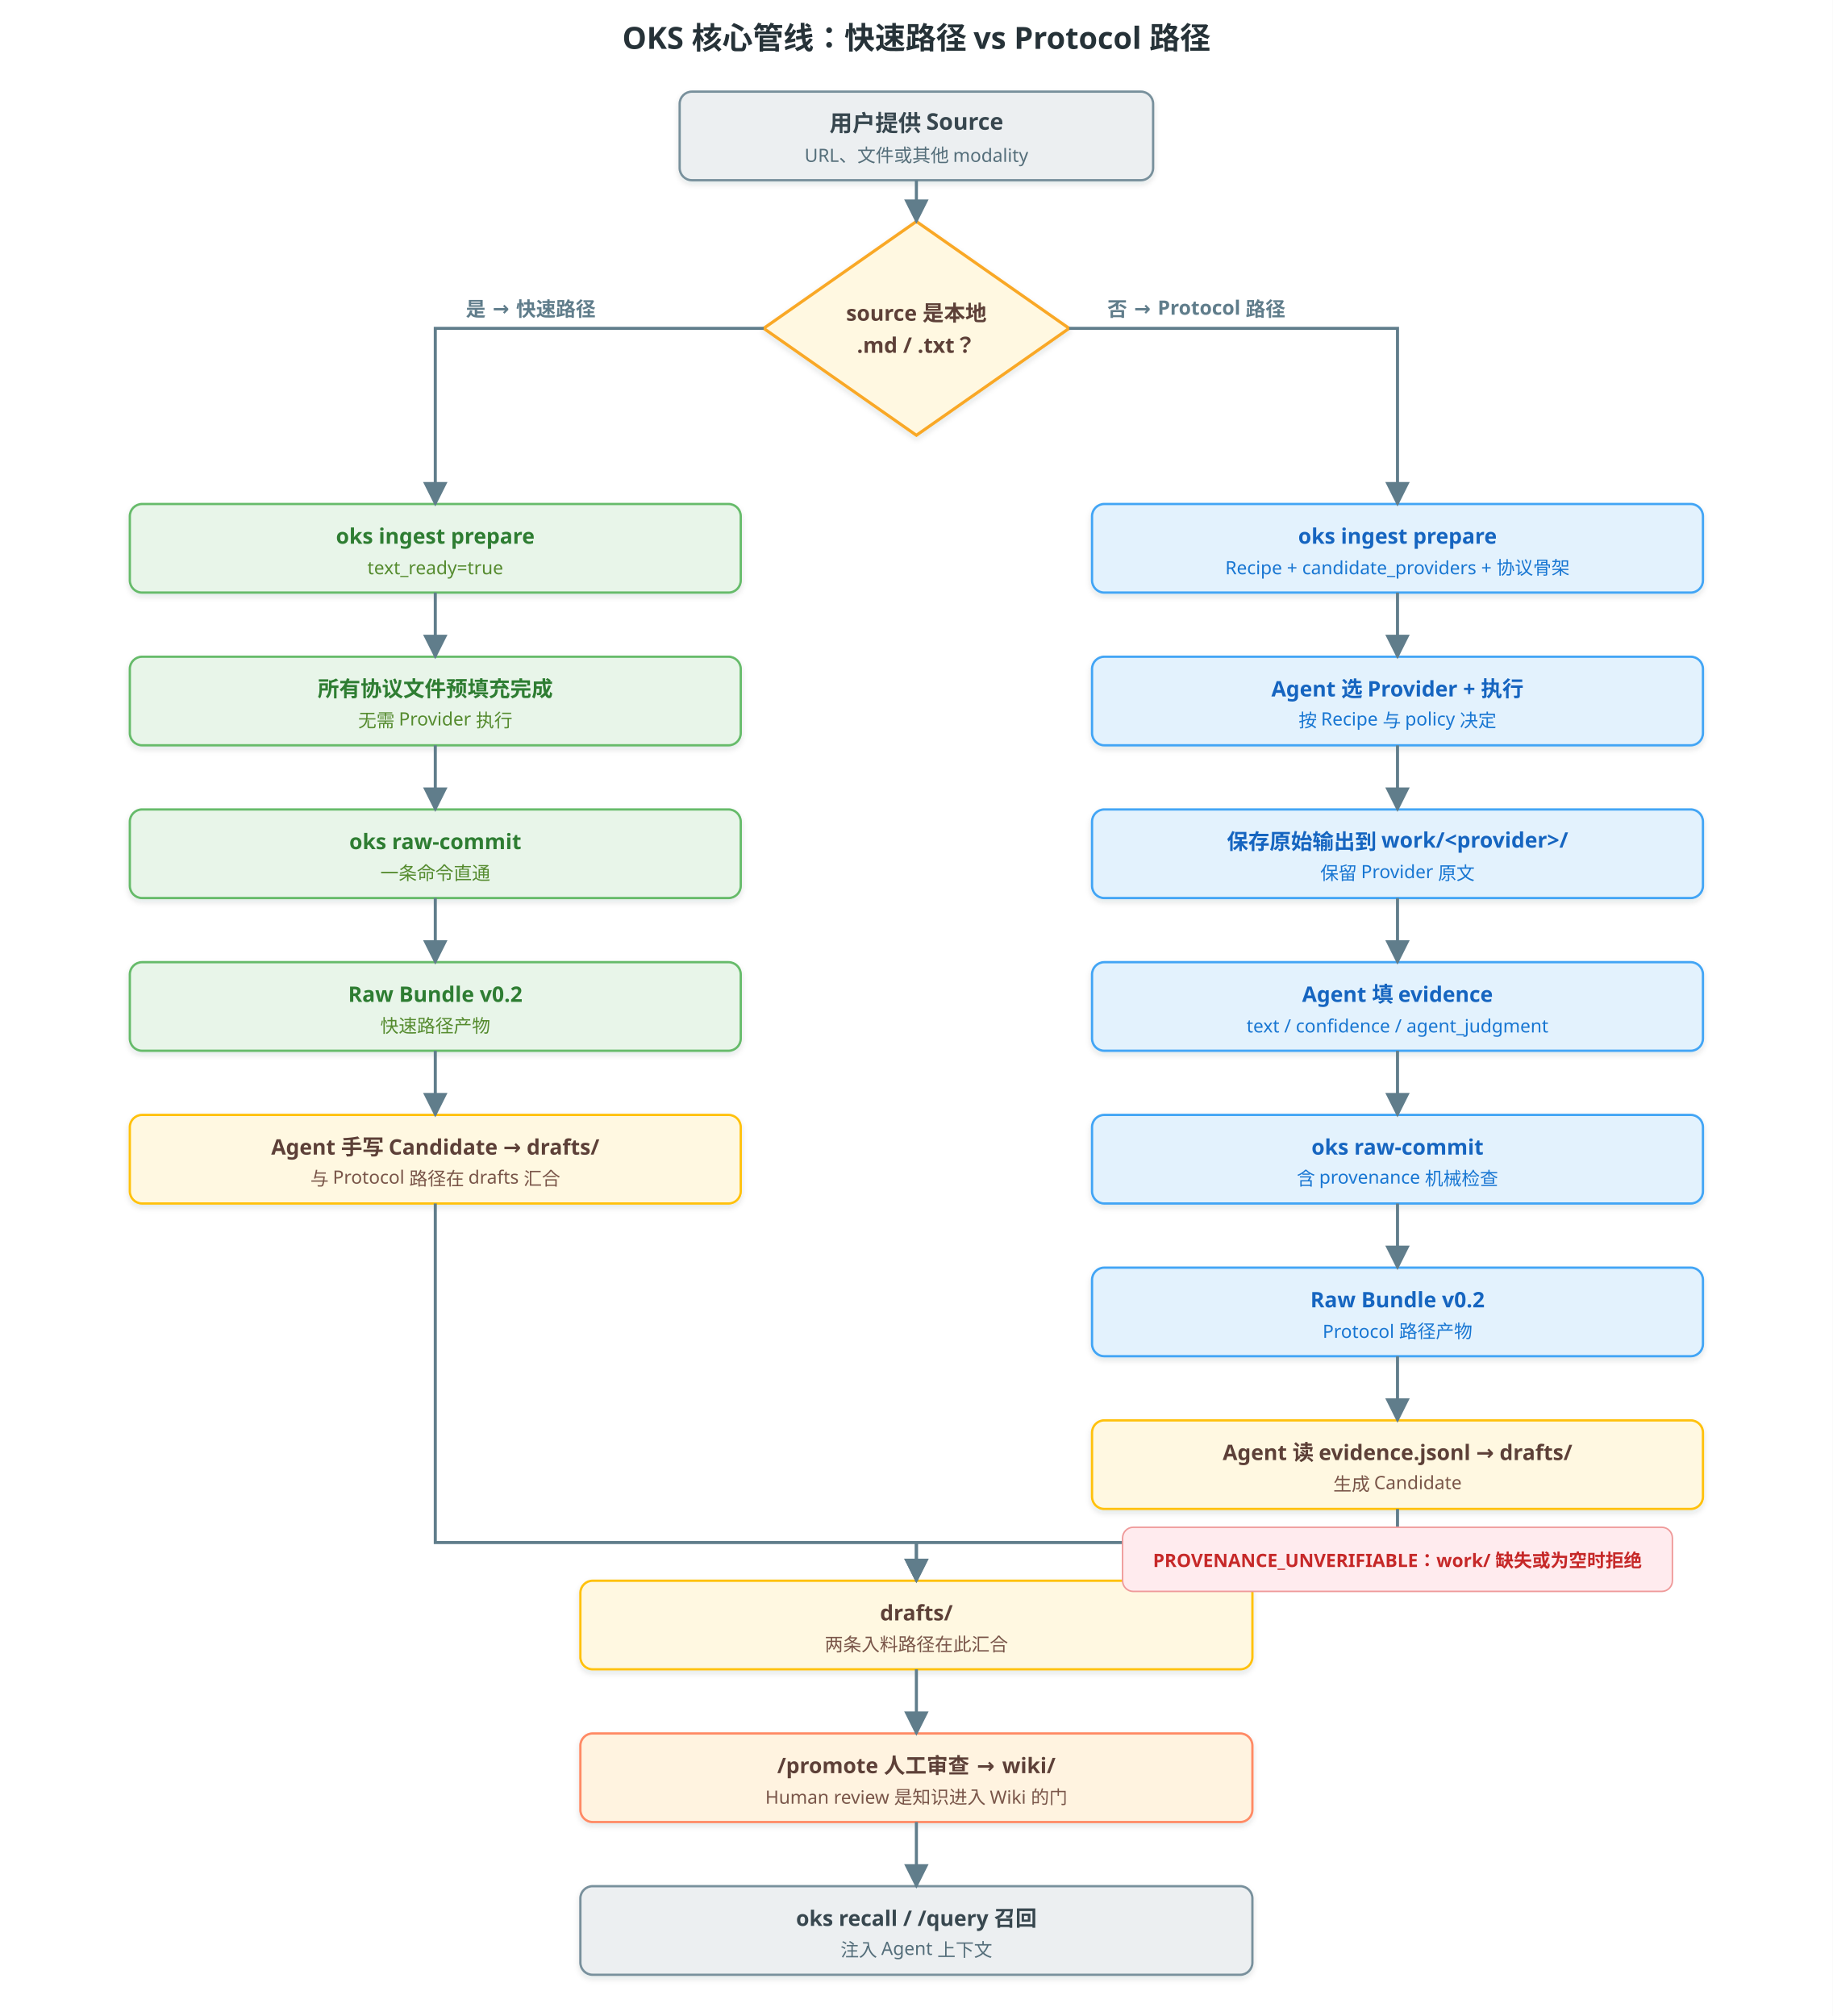
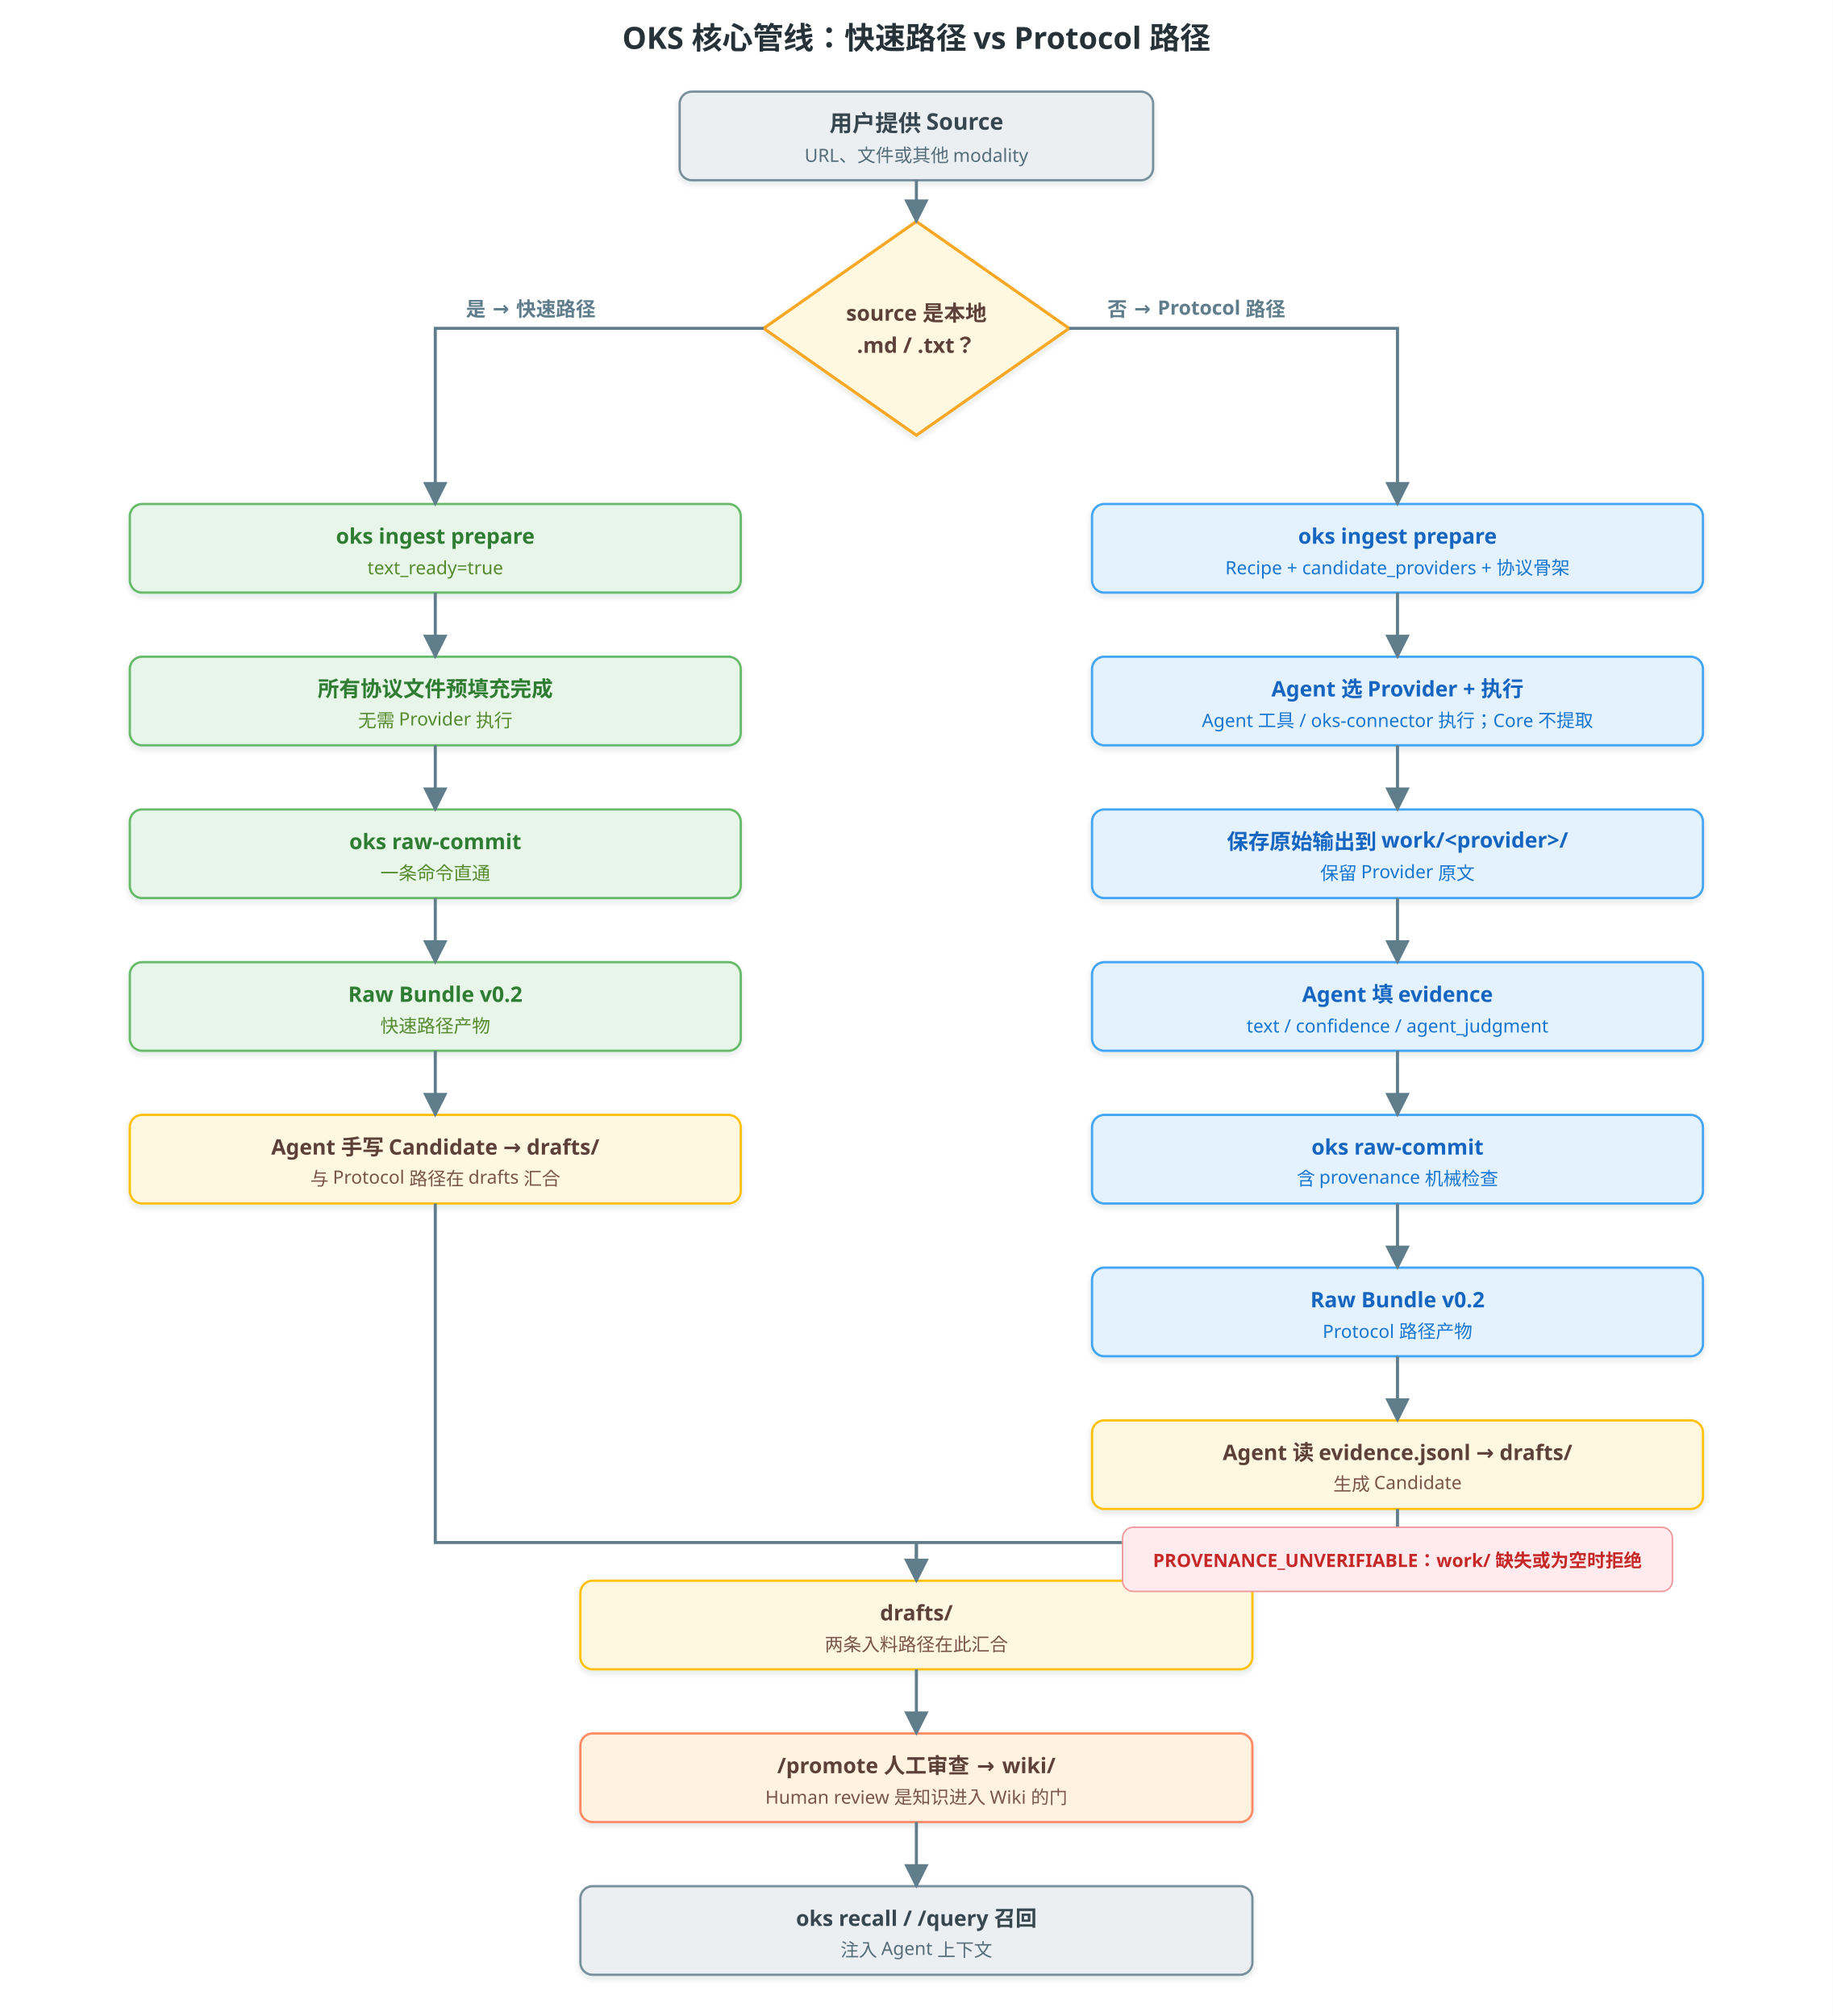
<svg xmlns="http://www.w3.org/2000/svg" viewBox="0 0 1200 1320" role="img" aria-labelledby="title desc">
  <defs>
    <marker id="arrow-flow" viewBox="0 0 10 10" refX="9" refY="5" markerWidth="8" markerHeight="8" orient="auto">
      <path d="M 0 0 L 10 5 L 0 10 z" fill="#607d8b" />
    </marker>
    <filter id="shadow-flow" x="-10%" y="-10%" width="120%" height="130%">
      <feDropShadow dx="0" dy="2" stdDeviation="2" flood-color="#263238" flood-opacity=".12" />
    </filter>
  </defs>
  <rect width="1200" height="1320" fill="#ffffff" />
  <g font-family="'Noto Sans SC','Microsoft YaHei',sans-serif">
    <text x="600" y="32" text-anchor="middle" font-size="20" font-weight="700" fill="#263238">OKS 核心管线：快速路径 vs Protocol 路径</text>
    <g filter="url(#shadow-flow)">
      <rect x="445" y="60" width="310" height="58" rx="8" fill="#eceff1" stroke="#78909c" stroke-width="1.5" />
      <text x="600" y="86" text-anchor="middle" font-size="15" font-weight="700" fill="#37474f">用户提供 Source</text>
      <text x="600" y="106" text-anchor="middle" font-size="12" fill="#546e7a">URL、文件或其他 modality</text>
      <polygon points="600,145 700,215 600,285 500,215" fill="#fff8e1" stroke="#f9a825" stroke-width="2" />
      <text x="600" y="210" text-anchor="middle" font-size="14" font-weight="700" fill="#5d4037">source 是本地</text>
      <text x="600" y="231" text-anchor="middle" font-size="14" font-weight="700" fill="#5d4037">.md / .txt？</text>
      <rect x="85" y="330" width="400" height="58" rx="8" fill="#e8f5e9" stroke="#66bb6a" stroke-width="1.5" />
      <text x="285" y="356" text-anchor="middle" font-size="14" font-weight="700" fill="#2e7d32">oks ingest prepare</text>
      <text x="285" y="376" text-anchor="middle" font-size="12" fill="#558b2f">text_ready=true</text>
      <rect x="85" y="430" width="400" height="58" rx="8" fill="#e8f5e9" stroke="#66bb6a" stroke-width="1.5" />
      <text x="285" y="456" text-anchor="middle" font-size="14" font-weight="700" fill="#2e7d32">所有协议文件预填充完成</text>
      <text x="285" y="476" text-anchor="middle" font-size="12" fill="#558b2f">无需 Provider 执行</text>
      <rect x="85" y="530" width="400" height="58" rx="8" fill="#e8f5e9" stroke="#66bb6a" stroke-width="1.5" />
      <text x="285" y="556" text-anchor="middle" font-size="14" font-weight="700" fill="#2e7d32">oks raw-commit</text>
      <text x="285" y="576" text-anchor="middle" font-size="12" fill="#558b2f">一条命令直通</text>
      <rect x="85" y="630" width="400" height="58" rx="8" fill="#e8f5e9" stroke="#66bb6a" stroke-width="1.5" />
      <text x="285" y="656" text-anchor="middle" font-size="14" font-weight="700" fill="#2e7d32">Raw Bundle v0.2</text>
      <text x="285" y="676" text-anchor="middle" font-size="12" fill="#558b2f">快速路径产物</text>
      <rect x="85" y="730" width="400" height="58" rx="8" fill="#fff8e1" stroke="#ffc107" stroke-width="1.5" />
      <text x="285" y="756" text-anchor="middle" font-size="14" font-weight="700" fill="#5d4037">Agent 手写 Candidate → drafts/</text>
      <text x="285" y="776" text-anchor="middle" font-size="12" fill="#795548">与 Protocol 路径在 drafts 汇合</text>
      <rect x="715" y="330" width="400" height="58" rx="8" fill="#e3f2fd" stroke="#42a5f5" stroke-width="1.5" />
      <text x="915" y="356" text-anchor="middle" font-size="14" font-weight="700" fill="#1565c0">oks ingest prepare</text>
      <text x="915" y="376" text-anchor="middle" font-size="12" fill="#1976d2">Recipe + candidate_providers + 协议骨架</text>
      <rect x="715" y="430" width="400" height="58" rx="8" fill="#e3f2fd" stroke="#42a5f5" stroke-width="1.5" />
      <text x="915" y="456" text-anchor="middle" font-size="14" font-weight="700" fill="#1565c0">Agent 选 Provider + 执行</text>
-       <text x="915" y="476" text-anchor="middle" font-size="12" fill="#1976d2">按 Recipe 与 policy 决定</text>
+       <text x="915" y="476" text-anchor="middle" font-size="12" fill="#1976d2">Agent 工具 / oks-connector 执行；Core 不提取</text>
      <rect x="715" y="530" width="400" height="58" rx="8" fill="#e3f2fd" stroke="#42a5f5" stroke-width="1.5" />
      <text x="915" y="556" text-anchor="middle" font-size="14" font-weight="700" fill="#1565c0">保存原始输出到 work/&lt;provider&gt;/</text>
      <text x="915" y="576" text-anchor="middle" font-size="12" fill="#1976d2">保留 Provider 原文</text>
      <rect x="715" y="630" width="400" height="58" rx="8" fill="#e3f2fd" stroke="#42a5f5" stroke-width="1.5" />
      <text x="915" y="656" text-anchor="middle" font-size="14" font-weight="700" fill="#1565c0">Agent 填 evidence</text>
      <text x="915" y="676" text-anchor="middle" font-size="12" fill="#1976d2">text / confidence / agent_judgment</text>
      <rect x="715" y="730" width="400" height="58" rx="8" fill="#e3f2fd" stroke="#42a5f5" stroke-width="1.5" />
      <text x="915" y="756" text-anchor="middle" font-size="14" font-weight="700" fill="#1565c0">oks raw-commit</text>
      <text x="915" y="776" text-anchor="middle" font-size="12" fill="#1976d2">含 provenance 机械检查</text>
      <rect x="715" y="830" width="400" height="58" rx="8" fill="#e3f2fd" stroke="#42a5f5" stroke-width="1.5" />
      <text x="915" y="856" text-anchor="middle" font-size="14" font-weight="700" fill="#1565c0">Raw Bundle v0.2</text>
      <text x="915" y="876" text-anchor="middle" font-size="12" fill="#1976d2">Protocol 路径产物</text>
      <rect x="715" y="930" width="400" height="58" rx="8" fill="#fff8e1" stroke="#ffc107" stroke-width="1.5" />
      <text x="915" y="956" text-anchor="middle" font-size="14" font-weight="700" fill="#5d4037">Agent 读 evidence.jsonl → drafts/</text>
      <text x="915" y="976" text-anchor="middle" font-size="12" fill="#795548">生成 Candidate</text>
      <rect x="380" y="1035" width="440" height="58" rx="8" fill="#fff8e1" stroke="#ffc107" stroke-width="1.5" />
      <text x="600" y="1061" text-anchor="middle" font-size="14" font-weight="700" fill="#5d4037">drafts/</text>
      <text x="600" y="1081" text-anchor="middle" font-size="12" fill="#795548">两条入料路径在此汇合</text>
      <rect x="380" y="1135" width="440" height="58" rx="8" fill="#fff3e0" stroke="#ff8a65" stroke-width="1.5" />
      <text x="600" y="1161" text-anchor="middle" font-size="14" font-weight="700" fill="#5d4037">/promote 人工审查 → wiki/</text>
      <text x="600" y="1181" text-anchor="middle" font-size="12" fill="#795548">Human review 是知识进入 Wiki 的门</text>
      <rect x="380" y="1235" width="440" height="58" rx="8" fill="#eceff1" stroke="#78909c" stroke-width="1.5" />
      <text x="600" y="1261" text-anchor="middle" font-size="14" font-weight="700" fill="#37474f">oks recall / /query 召回</text>
      <text x="600" y="1281" text-anchor="middle" font-size="12" fill="#546e7a">注入 Agent 上下文</text>
    </g>
    <g fill="none" stroke="#607d8b" stroke-width="2" marker-end="url(#arrow-flow)">
      <path d="M600 118 V145" />
      <path d="M500 215 H285 V330" />
      <path d="M700 215 H915 V330" />
      <path d="M285 388 V430" />
      <path d="M285 488 V530" />
      <path d="M285 588 V630" />
      <path d="M285 688 V730" />
      <path d="M915 388 V430" />
      <path d="M915 488 V530" />
      <path d="M915 588 V630" />
      <path d="M915 688 V730" />
      <path d="M915 788 V830" />
      <path d="M915 888 V930" />
      <path d="M285 788 V1010 H600 V1035" />
      <path d="M915 988 V1010 H600 V1035" />
      <path d="M600 1093 V1135" />
      <path d="M600 1193 V1235" />
    </g>
    <g font-size="13" font-weight="700" fill="#607d8b">
      <text x="305" y="207">是 → 快速路径</text>
      <text x="725" y="207">否 → Protocol 路径</text>
    </g>
    <rect x="735" y="1000" width="360" height="42" rx="7" fill="#ffebee" stroke="#ef9a9a" />
    <text x="915" y="1026" text-anchor="middle" font-size="12" font-weight="700" fill="#c62828">PROVENANCE_UNVERIFIABLE：work/ 缺失或为空时拒绝</text>
  </g>
</svg>
